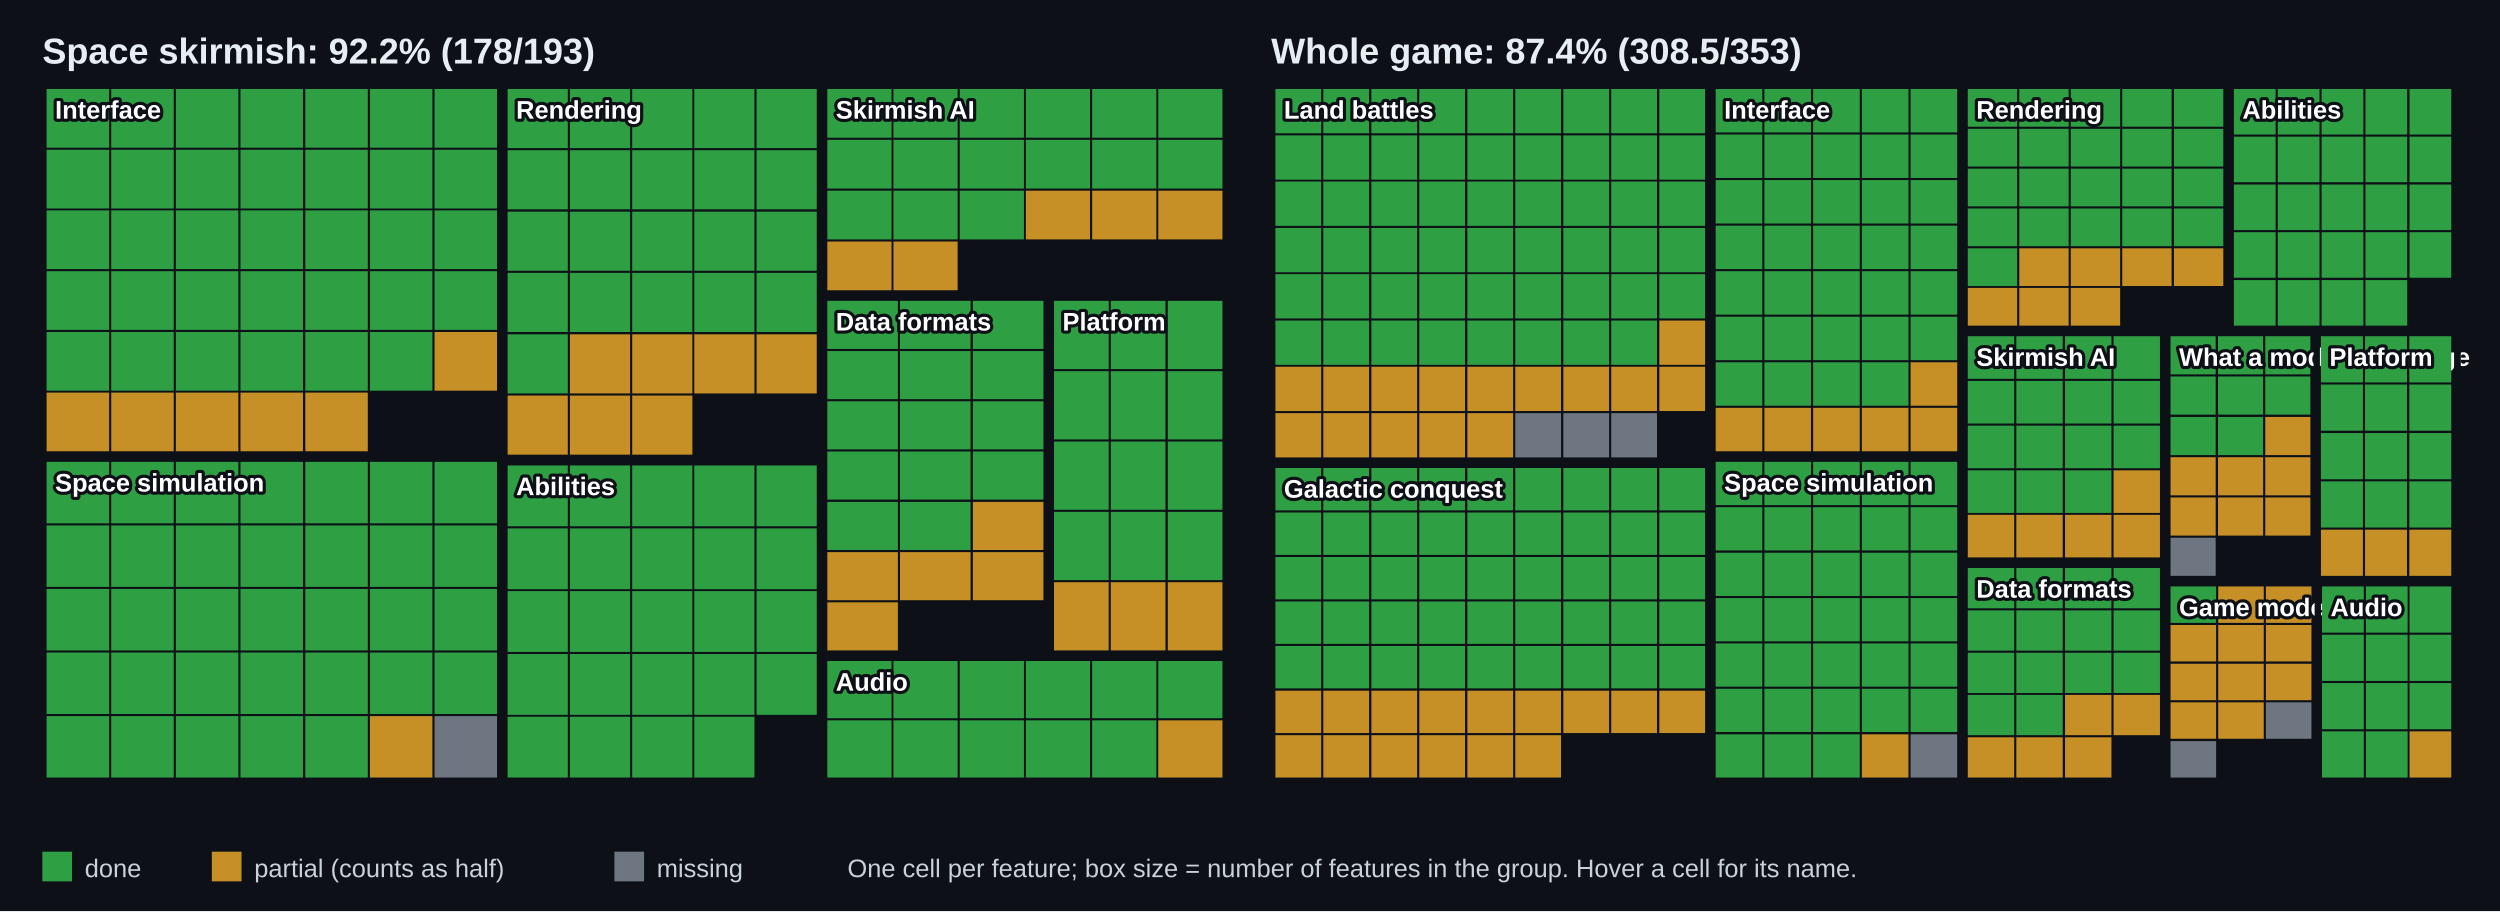
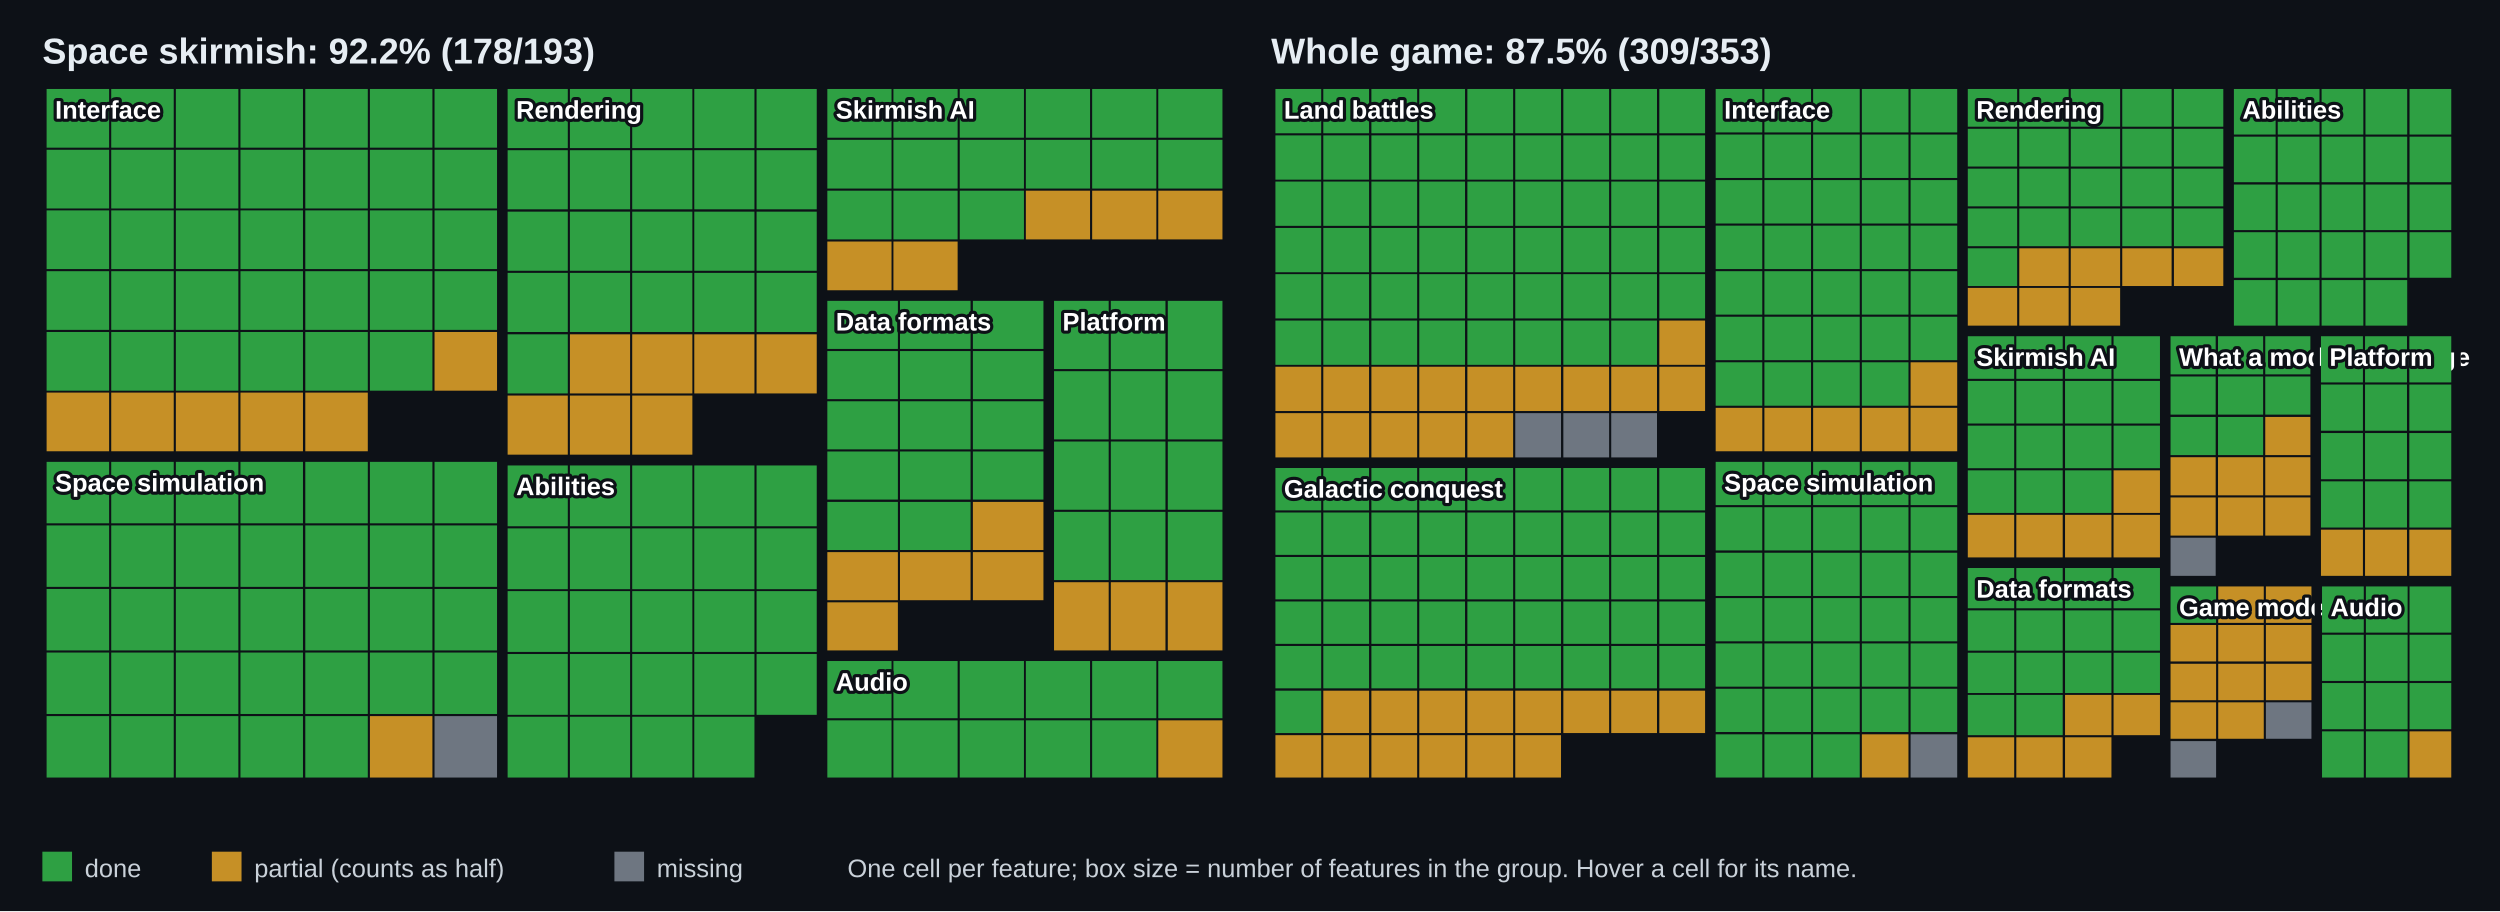
<svg xmlns="http://www.w3.org/2000/svg" viewBox="0 0 1180 430" width="1180" height="430" font-family="Segoe UI, Arial, sans-serif">
  <style>.title{font-size:17px;font-weight:700;fill:#e6edf3}.lab{font-size:12px;font-weight:700;fill:#fff}.lab.bg{stroke:#0d1117;stroke-width:3px;stroke-linejoin:round}.key{font-size:12px;fill:#c9d1d9}</style>
  <rect width="1180" height="430" fill="#0d1117" />
  <text x="20" y="30" class="title">Space skirmish: 92.2% (178/193)</text>
  <rect x="20" y="40" width="560" height="330" fill="#0d1117" />
  <rect x="22.0" y="42.0" width="29.5" height="27.7" fill="#2ea043" />
  <rect x="52.5" y="42.0" width="29.5" height="27.7" fill="#2ea043" />
  <rect x="83.0" y="42.0" width="29.5" height="27.7" fill="#2ea043" />
  <rect x="113.5" y="42.0" width="29.5" height="27.7" fill="#2ea043" />
  <rect x="144.1" y="42.0" width="29.5" height="27.7" fill="#2ea043" />
  <rect x="174.6" y="42.0" width="29.5" height="27.7" fill="#2ea043" />
  <rect x="205.1" y="42.0" width="29.5" height="27.7" fill="#2ea043" />
  <rect x="22.0" y="70.7" width="29.5" height="27.7" fill="#2ea043" />
  <rect x="52.5" y="70.7" width="29.5" height="27.7" fill="#2ea043" />
  <rect x="83.0" y="70.7" width="29.5" height="27.7" fill="#2ea043" />
  <rect x="113.5" y="70.7" width="29.5" height="27.7" fill="#2ea043" />
  <rect x="144.1" y="70.7" width="29.5" height="27.7" fill="#2ea043" />
  <rect x="174.6" y="70.7" width="29.5" height="27.7" fill="#2ea043" />
  <rect x="205.1" y="70.7" width="29.5" height="27.7" fill="#2ea043" />
  <rect x="22.0" y="99.3" width="29.5" height="27.7" fill="#2ea043" />
  <rect x="52.5" y="99.3" width="29.5" height="27.7" fill="#2ea043" />
  <rect x="83.0" y="99.3" width="29.5" height="27.7" fill="#2ea043" />
  <rect x="113.5" y="99.3" width="29.5" height="27.7" fill="#2ea043" />
  <rect x="144.1" y="99.3" width="29.5" height="27.7" fill="#2ea043" />
  <rect x="174.6" y="99.3" width="29.5" height="27.7" fill="#2ea043" />
  <rect x="205.1" y="99.3" width="29.5" height="27.7" fill="#2ea043" />
  <rect x="22.0" y="128.0" width="29.5" height="27.7" fill="#2ea043" />
  <rect x="52.5" y="128.0" width="29.5" height="27.7" fill="#2ea043" />
  <rect x="83.0" y="128.0" width="29.5" height="27.7" fill="#2ea043" />
  <rect x="113.5" y="128.0" width="29.5" height="27.7" fill="#2ea043" />
  <rect x="144.1" y="128.0" width="29.5" height="27.7" fill="#2ea043" />
  <rect x="174.6" y="128.0" width="29.5" height="27.7" fill="#2ea043" />
  <rect x="205.1" y="128.0" width="29.5" height="27.7" fill="#2ea043" />
  <rect x="22.0" y="156.7" width="29.5" height="27.7" fill="#2ea043" />
  <rect x="52.5" y="156.7" width="29.5" height="27.7" fill="#2ea043" />
  <rect x="83.0" y="156.7" width="29.5" height="27.7" fill="#2ea043" />
  <rect x="113.5" y="156.7" width="29.5" height="27.7" fill="#2ea043" />
  <rect x="144.1" y="156.7" width="29.5" height="27.7" fill="#2ea043" />
  <rect x="174.6" y="156.7" width="29.5" height="27.7" fill="#2ea043" />
  <rect x="205.1" y="156.7" width="29.5" height="27.7" fill="#c69026" />
  <rect x="22.0" y="185.3" width="29.5" height="27.7" fill="#c69026" />
  <rect x="52.5" y="185.3" width="29.5" height="27.7" fill="#c69026" />
  <rect x="83.0" y="185.3" width="29.5" height="27.7" fill="#c69026" />
  <rect x="113.5" y="185.3" width="29.5" height="27.7" fill="#c69026" />
  <rect x="144.1" y="185.3" width="29.5" height="27.7" fill="#c69026" />
  <rect x="20.0" y="40.0" width="217.6" height="176.0" fill="none" stroke="#0d1117" stroke-width="3" />
  <text x="26.0" y="56.0" class="lab bg">Interface</text>
  <text x="26.0" y="56.0" class="lab">Interface</text>
  <rect x="22.0" y="218.0" width="29.5" height="29.0" fill="#2ea043" />
  <rect x="52.5" y="218.0" width="29.5" height="29.0" fill="#2ea043" />
  <rect x="83.0" y="218.0" width="29.5" height="29.0" fill="#2ea043" />
  <rect x="113.5" y="218.0" width="29.5" height="29.0" fill="#2ea043" />
  <rect x="144.1" y="218.0" width="29.5" height="29.0" fill="#2ea043" />
  <rect x="174.6" y="218.0" width="29.5" height="29.0" fill="#2ea043" />
  <rect x="205.1" y="218.0" width="29.5" height="29.0" fill="#2ea043" />
  <rect x="22.0" y="248.0" width="29.5" height="29.0" fill="#2ea043" />
  <rect x="52.5" y="248.0" width="29.5" height="29.0" fill="#2ea043" />
  <rect x="83.0" y="248.0" width="29.5" height="29.0" fill="#2ea043" />
  <rect x="113.5" y="248.0" width="29.5" height="29.0" fill="#2ea043" />
  <rect x="144.1" y="248.0" width="29.5" height="29.0" fill="#2ea043" />
  <rect x="174.6" y="248.0" width="29.5" height="29.0" fill="#2ea043" />
  <rect x="205.1" y="248.0" width="29.5" height="29.0" fill="#2ea043" />
  <rect x="22.0" y="278.0" width="29.5" height="29.0" fill="#2ea043" />
  <rect x="52.5" y="278.0" width="29.5" height="29.0" fill="#2ea043" />
  <rect x="83.0" y="278.0" width="29.5" height="29.0" fill="#2ea043" />
  <rect x="113.5" y="278.0" width="29.5" height="29.0" fill="#2ea043" />
  <rect x="144.1" y="278.0" width="29.5" height="29.0" fill="#2ea043" />
  <rect x="174.6" y="278.0" width="29.5" height="29.0" fill="#2ea043" />
  <rect x="205.1" y="278.0" width="29.5" height="29.0" fill="#2ea043" />
  <rect x="22.0" y="308.0" width="29.5" height="29.0" fill="#2ea043" />
  <rect x="52.5" y="308.0" width="29.5" height="29.0" fill="#2ea043" />
  <rect x="83.0" y="308.0" width="29.5" height="29.0" fill="#2ea043" />
  <rect x="113.5" y="308.0" width="29.5" height="29.0" fill="#2ea043" />
  <rect x="144.1" y="308.0" width="29.5" height="29.0" fill="#2ea043" />
  <rect x="174.6" y="308.0" width="29.5" height="29.0" fill="#2ea043" />
  <rect x="205.1" y="308.0" width="29.5" height="29.0" fill="#2ea043" />
  <rect x="22.0" y="338.0" width="29.5" height="29.0" fill="#2ea043" />
  <rect x="52.5" y="338.0" width="29.5" height="29.0" fill="#2ea043" />
  <rect x="83.0" y="338.0" width="29.5" height="29.0" fill="#2ea043" />
  <rect x="113.5" y="338.0" width="29.5" height="29.0" fill="#2ea043" />
  <rect x="144.1" y="338.0" width="29.5" height="29.0" fill="#2ea043" />
  <rect x="174.6" y="338.0" width="29.5" height="29.0" fill="#c69026" />
  <rect x="205.1" y="338.0" width="29.5" height="29.0" fill="#6e7681" />
  <rect x="20.0" y="216.0" width="217.6" height="154.0" fill="none" stroke="#0d1117" stroke-width="3" />
  <text x="26.0" y="232.0" class="lab bg">Space simulation</text>
  <text x="26.0" y="232.0" class="lab">Space simulation</text>
  <rect x="239.6" y="42.0" width="28.4" height="27.9" fill="#2ea043" />
  <rect x="269.0" y="42.0" width="28.4" height="27.9" fill="#2ea043" />
  <rect x="298.4" y="42.0" width="28.4" height="27.9" fill="#2ea043" />
  <rect x="327.7" y="42.0" width="28.4" height="27.9" fill="#2ea043" />
  <rect x="357.1" y="42.0" width="28.4" height="27.9" fill="#2ea043" />
  <rect x="239.6" y="70.9" width="28.4" height="27.9" fill="#2ea043" />
  <rect x="269.0" y="70.9" width="28.4" height="27.9" fill="#2ea043" />
  <rect x="298.4" y="70.9" width="28.4" height="27.9" fill="#2ea043" />
  <rect x="327.7" y="70.9" width="28.4" height="27.9" fill="#2ea043" />
  <rect x="357.1" y="70.9" width="28.4" height="27.9" fill="#2ea043" />
  <rect x="239.6" y="99.9" width="28.4" height="27.9" fill="#2ea043" />
  <rect x="269.0" y="99.9" width="28.4" height="27.9" fill="#2ea043" />
  <rect x="298.4" y="99.9" width="28.4" height="27.9" fill="#2ea043" />
  <rect x="327.7" y="99.9" width="28.4" height="27.9" fill="#2ea043" />
  <rect x="357.1" y="99.9" width="28.4" height="27.9" fill="#2ea043" />
  <rect x="239.6" y="128.8" width="28.4" height="27.9" fill="#2ea043" />
  <rect x="269.0" y="128.8" width="28.4" height="27.9" fill="#2ea043" />
  <rect x="298.4" y="128.8" width="28.4" height="27.9" fill="#2ea043" />
  <rect x="327.7" y="128.8" width="28.4" height="27.9" fill="#2ea043" />
  <rect x="357.1" y="128.8" width="28.4" height="27.9" fill="#2ea043" />
  <rect x="239.6" y="157.8" width="28.4" height="27.9" fill="#2ea043" />
  <rect x="269.0" y="157.8" width="28.4" height="27.9" fill="#c69026" />
  <rect x="298.4" y="157.8" width="28.4" height="27.9" fill="#c69026" />
  <rect x="327.7" y="157.8" width="28.4" height="27.9" fill="#c69026" />
  <rect x="357.1" y="157.8" width="28.4" height="27.9" fill="#c69026" />
  <rect x="239.6" y="186.7" width="28.4" height="27.9" fill="#c69026" />
  <rect x="269.0" y="186.7" width="28.4" height="27.9" fill="#c69026" />
  <rect x="298.4" y="186.7" width="28.4" height="27.9" fill="#c69026" />
  <rect x="237.6" y="40.0" width="150.9" height="177.7" fill="none" stroke="#0d1117" stroke-width="3" />
  <text x="243.6" y="56.0" class="lab bg">Rendering</text>
  <text x="243.6" y="56.0" class="lab">Rendering</text>
  <rect x="239.6" y="219.7" width="28.4" height="28.7" fill="#2ea043" />
  <rect x="269.0" y="219.7" width="28.4" height="28.7" fill="#2ea043" />
  <rect x="298.4" y="219.7" width="28.4" height="28.7" fill="#2ea043" />
  <rect x="327.7" y="219.7" width="28.4" height="28.7" fill="#2ea043" />
  <rect x="357.1" y="219.7" width="28.4" height="28.7" fill="#2ea043" />
  <rect x="239.6" y="249.4" width="28.4" height="28.7" fill="#2ea043" />
  <rect x="269.0" y="249.4" width="28.4" height="28.7" fill="#2ea043" />
  <rect x="298.4" y="249.4" width="28.4" height="28.7" fill="#2ea043" />
  <rect x="327.7" y="249.4" width="28.4" height="28.7" fill="#2ea043" />
  <rect x="357.1" y="249.4" width="28.4" height="28.7" fill="#2ea043" />
  <rect x="239.6" y="279.0" width="28.4" height="28.7" fill="#2ea043" />
  <rect x="269.0" y="279.0" width="28.4" height="28.7" fill="#2ea043" />
  <rect x="298.4" y="279.0" width="28.4" height="28.7" fill="#2ea043" />
  <rect x="327.7" y="279.0" width="28.4" height="28.7" fill="#2ea043" />
  <rect x="357.1" y="279.0" width="28.4" height="28.7" fill="#2ea043" />
  <rect x="239.6" y="308.7" width="28.4" height="28.7" fill="#2ea043" />
  <rect x="269.0" y="308.7" width="28.4" height="28.7" fill="#2ea043" />
  <rect x="298.4" y="308.7" width="28.4" height="28.7" fill="#2ea043" />
  <rect x="327.7" y="308.7" width="28.4" height="28.7" fill="#2ea043" />
  <rect x="357.1" y="308.7" width="28.4" height="28.7" fill="#2ea043" />
  <rect x="239.6" y="338.3" width="28.4" height="28.7" fill="#2ea043" />
  <rect x="269.0" y="338.3" width="28.4" height="28.7" fill="#2ea043" />
  <rect x="298.4" y="338.3" width="28.4" height="28.7" fill="#2ea043" />
  <rect x="327.7" y="338.3" width="28.4" height="28.7" fill="#2ea043" />
  <rect x="237.6" y="217.7" width="150.9" height="152.3" fill="none" stroke="#0d1117" stroke-width="3" />
  <text x="243.6" y="233.7" class="lab bg">Abilities</text>
  <text x="243.6" y="233.7" class="lab">Abilities</text>
  <rect x="390.5" y="42.0" width="30.3" height="23.0" fill="#2ea043" />
  <rect x="421.7" y="42.0" width="30.3" height="23.0" fill="#2ea043" />
  <rect x="453.0" y="42.0" width="30.3" height="23.0" fill="#2ea043" />
  <rect x="484.2" y="42.0" width="30.3" height="23.0" fill="#2ea043" />
  <rect x="515.5" y="42.0" width="30.3" height="23.0" fill="#2ea043" />
  <rect x="546.7" y="42.0" width="30.3" height="23.0" fill="#2ea043" />
  <rect x="390.5" y="66.0" width="30.3" height="23.0" fill="#2ea043" />
  <rect x="421.7" y="66.0" width="30.3" height="23.0" fill="#2ea043" />
  <rect x="453.0" y="66.0" width="30.3" height="23.0" fill="#2ea043" />
  <rect x="484.2" y="66.0" width="30.3" height="23.0" fill="#2ea043" />
  <rect x="515.5" y="66.0" width="30.3" height="23.0" fill="#2ea043" />
  <rect x="546.7" y="66.0" width="30.3" height="23.0" fill="#2ea043" />
  <rect x="390.5" y="90.0" width="30.3" height="23.0" fill="#2ea043" />
  <rect x="421.7" y="90.0" width="30.3" height="23.0" fill="#2ea043" />
  <rect x="453.0" y="90.0" width="30.3" height="23.0" fill="#2ea043" />
  <rect x="484.2" y="90.0" width="30.3" height="23.0" fill="#c69026" />
  <rect x="515.5" y="90.0" width="30.3" height="23.0" fill="#c69026" />
  <rect x="546.7" y="90.0" width="30.3" height="23.0" fill="#c69026" />
  <rect x="390.5" y="114.0" width="30.3" height="23.0" fill="#c69026" />
  <rect x="421.7" y="114.0" width="30.3" height="23.0" fill="#c69026" />
  <rect x="388.5" y="40.0" width="191.5" height="100.0" fill="none" stroke="#0d1117" stroke-width="3" />
  <text x="394.5" y="56.0" class="lab bg">Skirmish AI</text>
  <text x="394.5" y="56.0" class="lab">Skirmish AI</text>
  <rect x="390.5" y="142.0" width="33.3" height="22.7" fill="#2ea043" />
  <rect x="424.8" y="142.0" width="33.3" height="22.7" fill="#2ea043" />
  <rect x="459.2" y="142.0" width="33.3" height="22.7" fill="#2ea043" />
  <rect x="390.5" y="165.7" width="33.3" height="22.7" fill="#2ea043" />
  <rect x="424.8" y="165.7" width="33.3" height="22.7" fill="#2ea043" />
  <rect x="459.2" y="165.7" width="33.3" height="22.7" fill="#2ea043" />
  <rect x="390.5" y="189.4" width="33.3" height="22.7" fill="#2ea043" />
  <rect x="424.8" y="189.4" width="33.3" height="22.7" fill="#2ea043" />
  <rect x="459.2" y="189.4" width="33.3" height="22.7" fill="#2ea043" />
  <rect x="390.5" y="213.1" width="33.3" height="22.7" fill="#2ea043" />
  <rect x="424.8" y="213.1" width="33.3" height="22.7" fill="#2ea043" />
  <rect x="459.2" y="213.1" width="33.3" height="22.7" fill="#2ea043" />
  <rect x="390.5" y="236.9" width="33.3" height="22.7" fill="#2ea043" />
  <rect x="424.8" y="236.9" width="33.3" height="22.7" fill="#2ea043" />
  <rect x="459.2" y="236.9" width="33.3" height="22.7" fill="#c69026" />
  <rect x="390.5" y="260.6" width="33.3" height="22.7" fill="#c69026" />
  <rect x="424.8" y="260.6" width="33.3" height="22.7" fill="#c69026" />
  <rect x="459.2" y="260.6" width="33.3" height="22.7" fill="#c69026" />
  <rect x="390.5" y="284.3" width="33.3" height="22.7" fill="#c69026" />
  <rect x="388.5" y="140.0" width="107.0" height="170.0" fill="none" stroke="#0d1117" stroke-width="3" />
  <text x="394.5" y="156.0" class="lab bg">Data formats</text>
  <text x="394.5" y="156.0" class="lab">Data formats</text>
  <rect x="497.5" y="142.0" width="25.8" height="32.2" fill="#2ea043" />
  <rect x="524.3" y="142.0" width="25.8" height="32.2" fill="#2ea043" />
  <rect x="551.2" y="142.0" width="25.8" height="32.2" fill="#2ea043" />
  <rect x="497.5" y="175.2" width="25.8" height="32.2" fill="#2ea043" />
  <rect x="524.3" y="175.2" width="25.8" height="32.2" fill="#2ea043" />
  <rect x="551.2" y="175.2" width="25.8" height="32.2" fill="#2ea043" />
  <rect x="497.5" y="208.4" width="25.8" height="32.2" fill="#2ea043" />
  <rect x="524.3" y="208.4" width="25.8" height="32.2" fill="#2ea043" />
  <rect x="551.2" y="208.4" width="25.8" height="32.2" fill="#2ea043" />
  <rect x="497.5" y="241.6" width="25.8" height="32.2" fill="#2ea043" />
  <rect x="524.3" y="241.6" width="25.8" height="32.2" fill="#2ea043" />
  <rect x="551.2" y="241.6" width="25.8" height="32.2" fill="#2ea043" />
  <rect x="497.5" y="274.8" width="25.8" height="32.2" fill="#c69026" />
  <rect x="524.3" y="274.8" width="25.8" height="32.2" fill="#c69026" />
  <rect x="551.2" y="274.8" width="25.8" height="32.2" fill="#c69026" />
  <rect x="495.5" y="140.0" width="84.5" height="170.0" fill="none" stroke="#0d1117" stroke-width="3" />
  <text x="501.5" y="156.0" class="lab bg">Platform</text>
  <text x="501.5" y="156.0" class="lab">Platform</text>
  <rect x="390.5" y="312.0" width="30.3" height="27.0" fill="#2ea043" />
  <rect x="421.7" y="312.0" width="30.3" height="27.0" fill="#2ea043" />
  <rect x="453.0" y="312.0" width="30.3" height="27.0" fill="#2ea043" />
  <rect x="484.2" y="312.0" width="30.3" height="27.0" fill="#2ea043" />
  <rect x="515.5" y="312.0" width="30.3" height="27.0" fill="#2ea043" />
  <rect x="546.7" y="312.0" width="30.3" height="27.0" fill="#2ea043" />
  <rect x="390.5" y="340.0" width="30.3" height="27.0" fill="#2ea043" />
  <rect x="421.7" y="340.0" width="30.3" height="27.0" fill="#2ea043" />
  <rect x="453.0" y="340.0" width="30.3" height="27.0" fill="#2ea043" />
  <rect x="484.2" y="340.0" width="30.3" height="27.0" fill="#2ea043" />
  <rect x="515.5" y="340.0" width="30.3" height="27.0" fill="#2ea043" />
  <rect x="546.7" y="340.0" width="30.3" height="27.0" fill="#c69026" />
  <rect x="388.5" y="310.0" width="191.5" height="60.0" fill="none" stroke="#0d1117" stroke-width="3" />
  <text x="394.5" y="326.0" class="lab bg">Audio</text>
  <text x="394.5" y="326.0" class="lab">Audio</text>
-   <text x="600" y="30" class="title">Whole game: 87.4% (308.5/353)</text>
+   <text x="600" y="30" class="title">Whole game: 87.5% (309/353)</text>
  <rect x="600" y="40" width="560" height="330" fill="#0d1117" />
  <rect x="602.0" y="42.0" width="21.6" height="20.9" fill="#2ea043" />
  <rect x="624.6" y="42.0" width="21.6" height="20.9" fill="#2ea043" />
  <rect x="647.3" y="42.0" width="21.6" height="20.9" fill="#2ea043" />
  <rect x="669.9" y="42.0" width="21.6" height="20.9" fill="#2ea043" />
  <rect x="692.6" y="42.0" width="21.6" height="20.9" fill="#2ea043" />
  <rect x="715.2" y="42.0" width="21.6" height="20.9" fill="#2ea043" />
  <rect x="737.9" y="42.0" width="21.6" height="20.9" fill="#2ea043" />
  <rect x="760.5" y="42.0" width="21.6" height="20.9" fill="#2ea043" />
  <rect x="783.2" y="42.0" width="21.6" height="20.9" fill="#2ea043" />
  <rect x="602.0" y="63.9" width="21.6" height="20.9" fill="#2ea043" />
  <rect x="624.6" y="63.9" width="21.6" height="20.9" fill="#2ea043" />
  <rect x="647.3" y="63.9" width="21.6" height="20.9" fill="#2ea043" />
  <rect x="669.9" y="63.9" width="21.6" height="20.9" fill="#2ea043" />
  <rect x="692.6" y="63.9" width="21.6" height="20.9" fill="#2ea043" />
  <rect x="715.2" y="63.9" width="21.6" height="20.9" fill="#2ea043" />
  <rect x="737.9" y="63.9" width="21.6" height="20.9" fill="#2ea043" />
  <rect x="760.5" y="63.9" width="21.6" height="20.9" fill="#2ea043" />
  <rect x="783.2" y="63.9" width="21.6" height="20.9" fill="#2ea043" />
  <rect x="602.0" y="85.7" width="21.6" height="20.9" fill="#2ea043" />
  <rect x="624.6" y="85.7" width="21.6" height="20.9" fill="#2ea043" />
  <rect x="647.3" y="85.7" width="21.6" height="20.9" fill="#2ea043" />
  <rect x="669.9" y="85.7" width="21.6" height="20.9" fill="#2ea043" />
  <rect x="692.6" y="85.7" width="21.6" height="20.9" fill="#2ea043" />
  <rect x="715.2" y="85.7" width="21.6" height="20.9" fill="#2ea043" />
  <rect x="737.9" y="85.7" width="21.6" height="20.9" fill="#2ea043" />
  <rect x="760.5" y="85.7" width="21.6" height="20.9" fill="#2ea043" />
  <rect x="783.2" y="85.7" width="21.6" height="20.9" fill="#2ea043" />
  <rect x="602.0" y="107.6" width="21.6" height="20.9" fill="#2ea043" />
  <rect x="624.6" y="107.6" width="21.6" height="20.9" fill="#2ea043" />
  <rect x="647.3" y="107.6" width="21.6" height="20.9" fill="#2ea043" />
  <rect x="669.9" y="107.6" width="21.6" height="20.9" fill="#2ea043" />
  <rect x="692.6" y="107.6" width="21.6" height="20.9" fill="#2ea043" />
  <rect x="715.2" y="107.6" width="21.6" height="20.9" fill="#2ea043" />
  <rect x="737.9" y="107.6" width="21.6" height="20.9" fill="#2ea043" />
  <rect x="760.5" y="107.6" width="21.6" height="20.9" fill="#2ea043" />
  <rect x="783.2" y="107.6" width="21.6" height="20.9" fill="#2ea043" />
  <rect x="602.0" y="129.4" width="21.6" height="20.9" fill="#2ea043" />
  <rect x="624.6" y="129.4" width="21.6" height="20.9" fill="#2ea043" />
  <rect x="647.3" y="129.4" width="21.6" height="20.9" fill="#2ea043" />
  <rect x="669.9" y="129.4" width="21.6" height="20.9" fill="#2ea043" />
  <rect x="692.6" y="129.4" width="21.6" height="20.9" fill="#2ea043" />
  <rect x="715.2" y="129.4" width="21.6" height="20.9" fill="#2ea043" />
  <rect x="737.9" y="129.4" width="21.6" height="20.9" fill="#2ea043" />
  <rect x="760.5" y="129.4" width="21.6" height="20.9" fill="#2ea043" />
  <rect x="783.2" y="129.4" width="21.6" height="20.9" fill="#2ea043" />
  <rect x="602.0" y="151.3" width="21.6" height="20.9" fill="#2ea043" />
  <rect x="624.6" y="151.3" width="21.6" height="20.9" fill="#2ea043" />
  <rect x="647.3" y="151.3" width="21.6" height="20.9" fill="#2ea043" />
  <rect x="669.9" y="151.3" width="21.6" height="20.9" fill="#2ea043" />
  <rect x="692.6" y="151.3" width="21.6" height="20.9" fill="#2ea043" />
  <rect x="715.2" y="151.3" width="21.6" height="20.9" fill="#2ea043" />
  <rect x="737.9" y="151.3" width="21.6" height="20.9" fill="#2ea043" />
  <rect x="760.5" y="151.3" width="21.6" height="20.9" fill="#2ea043" />
  <rect x="783.2" y="151.3" width="21.6" height="20.9" fill="#c69026" />
  <rect x="602.0" y="173.1" width="21.6" height="20.9" fill="#c69026" />
  <rect x="624.6" y="173.1" width="21.6" height="20.9" fill="#c69026" />
  <rect x="647.3" y="173.1" width="21.6" height="20.9" fill="#c69026" />
  <rect x="669.9" y="173.1" width="21.6" height="20.9" fill="#c69026" />
  <rect x="692.6" y="173.1" width="21.6" height="20.9" fill="#c69026" />
  <rect x="715.2" y="173.1" width="21.6" height="20.9" fill="#c69026" />
  <rect x="737.9" y="173.1" width="21.6" height="20.9" fill="#c69026" />
  <rect x="760.5" y="173.1" width="21.6" height="20.9" fill="#c69026" />
  <rect x="783.2" y="173.1" width="21.6" height="20.9" fill="#c69026" />
  <rect x="602.0" y="195.0" width="21.6" height="20.9" fill="#c69026" />
  <rect x="624.6" y="195.0" width="21.6" height="20.9" fill="#c69026" />
  <rect x="647.3" y="195.0" width="21.6" height="20.9" fill="#c69026" />
  <rect x="669.9" y="195.0" width="21.6" height="20.9" fill="#c69026" />
  <rect x="692.6" y="195.0" width="21.6" height="20.9" fill="#c69026" />
  <rect x="715.2" y="195.0" width="21.6" height="20.9" fill="#6e7681" />
  <rect x="737.9" y="195.0" width="21.6" height="20.9" fill="#6e7681" />
  <rect x="760.5" y="195.0" width="21.6" height="20.9" fill="#6e7681" />
  <rect x="600.0" y="40.0" width="207.8" height="178.9" fill="none" stroke="#0d1117" stroke-width="3" />
  <text x="606.0" y="56.0" class="lab bg">Land battles</text>
  <text x="606.0" y="56.0" class="lab">Land battles</text>
  <rect x="602.0" y="220.9" width="21.6" height="20.0" fill="#2ea043" />
  <rect x="624.6" y="220.9" width="21.6" height="20.0" fill="#2ea043" />
  <rect x="647.3" y="220.9" width="21.6" height="20.0" fill="#2ea043" />
  <rect x="669.9" y="220.9" width="21.6" height="20.0" fill="#2ea043" />
  <rect x="692.6" y="220.9" width="21.6" height="20.0" fill="#2ea043" />
  <rect x="715.2" y="220.9" width="21.6" height="20.0" fill="#2ea043" />
  <rect x="737.9" y="220.9" width="21.6" height="20.0" fill="#2ea043" />
  <rect x="760.5" y="220.9" width="21.6" height="20.0" fill="#2ea043" />
  <rect x="783.2" y="220.9" width="21.6" height="20.0" fill="#2ea043" />
  <rect x="602.0" y="241.9" width="21.6" height="20.0" fill="#2ea043" />
  <rect x="624.6" y="241.9" width="21.6" height="20.0" fill="#2ea043" />
  <rect x="647.3" y="241.9" width="21.6" height="20.0" fill="#2ea043" />
  <rect x="669.9" y="241.9" width="21.6" height="20.0" fill="#2ea043" />
  <rect x="692.6" y="241.9" width="21.6" height="20.0" fill="#2ea043" />
  <rect x="715.2" y="241.9" width="21.6" height="20.0" fill="#2ea043" />
  <rect x="737.9" y="241.9" width="21.6" height="20.0" fill="#2ea043" />
  <rect x="760.5" y="241.9" width="21.6" height="20.0" fill="#2ea043" />
  <rect x="783.2" y="241.9" width="21.6" height="20.0" fill="#2ea043" />
  <rect x="602.0" y="262.9" width="21.6" height="20.0" fill="#2ea043" />
  <rect x="624.6" y="262.9" width="21.6" height="20.0" fill="#2ea043" />
  <rect x="647.3" y="262.9" width="21.6" height="20.0" fill="#2ea043" />
  <rect x="669.9" y="262.9" width="21.6" height="20.0" fill="#2ea043" />
  <rect x="692.6" y="262.9" width="21.6" height="20.0" fill="#2ea043" />
  <rect x="715.2" y="262.9" width="21.6" height="20.0" fill="#2ea043" />
  <rect x="737.9" y="262.9" width="21.6" height="20.0" fill="#2ea043" />
  <rect x="760.5" y="262.9" width="21.6" height="20.0" fill="#2ea043" />
  <rect x="783.2" y="262.9" width="21.6" height="20.0" fill="#2ea043" />
  <rect x="602.0" y="283.9" width="21.6" height="20.0" fill="#2ea043" />
  <rect x="624.6" y="283.9" width="21.6" height="20.0" fill="#2ea043" />
  <rect x="647.3" y="283.9" width="21.6" height="20.0" fill="#2ea043" />
  <rect x="669.9" y="283.9" width="21.6" height="20.0" fill="#2ea043" />
  <rect x="692.6" y="283.9" width="21.6" height="20.0" fill="#2ea043" />
  <rect x="715.2" y="283.9" width="21.6" height="20.0" fill="#2ea043" />
  <rect x="737.9" y="283.9" width="21.6" height="20.0" fill="#2ea043" />
  <rect x="760.5" y="283.9" width="21.6" height="20.0" fill="#2ea043" />
  <rect x="783.2" y="283.9" width="21.6" height="20.0" fill="#2ea043" />
  <rect x="602.0" y="304.9" width="21.6" height="20.0" fill="#2ea043" />
  <rect x="624.6" y="304.9" width="21.6" height="20.0" fill="#2ea043" />
  <rect x="647.3" y="304.9" width="21.6" height="20.0" fill="#2ea043" />
  <rect x="669.9" y="304.9" width="21.6" height="20.0" fill="#2ea043" />
  <rect x="692.6" y="304.9" width="21.6" height="20.0" fill="#2ea043" />
  <rect x="715.2" y="304.9" width="21.6" height="20.0" fill="#2ea043" />
  <rect x="737.9" y="304.9" width="21.6" height="20.0" fill="#2ea043" />
  <rect x="760.5" y="304.9" width="21.6" height="20.0" fill="#2ea043" />
  <rect x="783.2" y="304.9" width="21.6" height="20.0" fill="#2ea043" />
-   <rect x="602.0" y="326.0" width="21.6" height="20.0" fill="#c69026" />
+   <rect x="602.0" y="326.0" width="21.6" height="20.0" fill="#2ea043" />
  <rect x="624.6" y="326.0" width="21.6" height="20.0" fill="#c69026" />
  <rect x="647.3" y="326.0" width="21.6" height="20.0" fill="#c69026" />
  <rect x="669.9" y="326.0" width="21.6" height="20.0" fill="#c69026" />
  <rect x="692.6" y="326.0" width="21.6" height="20.0" fill="#c69026" />
  <rect x="715.2" y="326.0" width="21.6" height="20.0" fill="#c69026" />
  <rect x="737.9" y="326.0" width="21.6" height="20.0" fill="#c69026" />
  <rect x="760.5" y="326.0" width="21.6" height="20.0" fill="#c69026" />
  <rect x="783.2" y="326.0" width="21.6" height="20.0" fill="#c69026" />
  <rect x="602.0" y="347.0" width="21.6" height="20.0" fill="#c69026" />
  <rect x="624.6" y="347.0" width="21.6" height="20.0" fill="#c69026" />
  <rect x="647.3" y="347.0" width="21.6" height="20.0" fill="#c69026" />
  <rect x="669.9" y="347.0" width="21.6" height="20.0" fill="#c69026" />
  <rect x="692.6" y="347.0" width="21.6" height="20.0" fill="#c69026" />
  <rect x="715.2" y="347.0" width="21.6" height="20.0" fill="#c69026" />
  <rect x="600.0" y="218.9" width="207.8" height="151.1" fill="none" stroke="#0d1117" stroke-width="3" />
  <text x="606.0" y="234.9" class="lab bg">Galactic conquest</text>
  <text x="606.0" y="234.9" class="lab">Galactic conquest</text>
  <rect x="809.8" y="42.0" width="22.0" height="20.5" fill="#2ea043" />
  <rect x="832.8" y="42.0" width="22.0" height="20.5" fill="#2ea043" />
  <rect x="855.8" y="42.0" width="22.0" height="20.5" fill="#2ea043" />
  <rect x="878.8" y="42.0" width="22.0" height="20.5" fill="#2ea043" />
  <rect x="901.8" y="42.0" width="22.0" height="20.5" fill="#2ea043" />
  <rect x="809.8" y="63.5" width="22.0" height="20.5" fill="#2ea043" />
  <rect x="832.8" y="63.5" width="22.0" height="20.5" fill="#2ea043" />
  <rect x="855.8" y="63.5" width="22.0" height="20.5" fill="#2ea043" />
  <rect x="878.8" y="63.5" width="22.0" height="20.5" fill="#2ea043" />
  <rect x="901.8" y="63.5" width="22.0" height="20.5" fill="#2ea043" />
  <rect x="809.8" y="85.0" width="22.0" height="20.5" fill="#2ea043" />
  <rect x="832.8" y="85.0" width="22.0" height="20.5" fill="#2ea043" />
  <rect x="855.8" y="85.0" width="22.0" height="20.5" fill="#2ea043" />
  <rect x="878.8" y="85.0" width="22.0" height="20.5" fill="#2ea043" />
  <rect x="901.8" y="85.0" width="22.0" height="20.5" fill="#2ea043" />
  <rect x="809.8" y="106.5" width="22.0" height="20.5" fill="#2ea043" />
  <rect x="832.8" y="106.5" width="22.0" height="20.5" fill="#2ea043" />
  <rect x="855.8" y="106.5" width="22.0" height="20.5" fill="#2ea043" />
  <rect x="878.8" y="106.5" width="22.0" height="20.5" fill="#2ea043" />
  <rect x="901.8" y="106.5" width="22.0" height="20.5" fill="#2ea043" />
  <rect x="809.8" y="128.0" width="22.0" height="20.5" fill="#2ea043" />
  <rect x="832.8" y="128.0" width="22.0" height="20.5" fill="#2ea043" />
  <rect x="855.8" y="128.0" width="22.0" height="20.5" fill="#2ea043" />
  <rect x="878.8" y="128.0" width="22.0" height="20.5" fill="#2ea043" />
  <rect x="901.8" y="128.0" width="22.0" height="20.5" fill="#2ea043" />
  <rect x="809.8" y="149.5" width="22.0" height="20.5" fill="#2ea043" />
  <rect x="832.8" y="149.5" width="22.0" height="20.5" fill="#2ea043" />
  <rect x="855.8" y="149.5" width="22.0" height="20.5" fill="#2ea043" />
  <rect x="878.8" y="149.5" width="22.0" height="20.5" fill="#2ea043" />
  <rect x="901.8" y="149.5" width="22.0" height="20.5" fill="#2ea043" />
  <rect x="809.8" y="171.0" width="22.0" height="20.5" fill="#2ea043" />
  <rect x="832.8" y="171.0" width="22.0" height="20.5" fill="#2ea043" />
  <rect x="855.8" y="171.0" width="22.0" height="20.5" fill="#2ea043" />
  <rect x="878.8" y="171.0" width="22.0" height="20.5" fill="#2ea043" />
  <rect x="901.8" y="171.0" width="22.0" height="20.5" fill="#c69026" />
  <rect x="809.8" y="192.5" width="22.0" height="20.5" fill="#c69026" />
  <rect x="832.8" y="192.5" width="22.0" height="20.5" fill="#c69026" />
  <rect x="855.8" y="192.5" width="22.0" height="20.5" fill="#c69026" />
  <rect x="878.8" y="192.5" width="22.0" height="20.5" fill="#c69026" />
  <rect x="901.8" y="192.5" width="22.0" height="20.5" fill="#c69026" />
  <rect x="807.8" y="40.0" width="119.0" height="176.0" fill="none" stroke="#0d1117" stroke-width="3" />
  <text x="813.8" y="56.0" class="lab bg">Interface</text>
  <text x="813.8" y="56.0" class="lab">Interface</text>
  <rect x="809.8" y="218.0" width="22.0" height="20.4" fill="#2ea043" />
  <rect x="832.8" y="218.0" width="22.0" height="20.4" fill="#2ea043" />
  <rect x="855.8" y="218.0" width="22.0" height="20.4" fill="#2ea043" />
  <rect x="878.8" y="218.0" width="22.0" height="20.4" fill="#2ea043" />
  <rect x="901.8" y="218.0" width="22.0" height="20.4" fill="#2ea043" />
  <rect x="809.8" y="239.4" width="22.0" height="20.4" fill="#2ea043" />
  <rect x="832.8" y="239.4" width="22.0" height="20.4" fill="#2ea043" />
  <rect x="855.8" y="239.4" width="22.0" height="20.4" fill="#2ea043" />
  <rect x="878.8" y="239.4" width="22.0" height="20.4" fill="#2ea043" />
  <rect x="901.8" y="239.4" width="22.0" height="20.4" fill="#2ea043" />
  <rect x="809.8" y="260.9" width="22.0" height="20.4" fill="#2ea043" />
  <rect x="832.8" y="260.9" width="22.0" height="20.4" fill="#2ea043" />
  <rect x="855.8" y="260.9" width="22.0" height="20.4" fill="#2ea043" />
  <rect x="878.8" y="260.9" width="22.0" height="20.4" fill="#2ea043" />
  <rect x="901.8" y="260.9" width="22.0" height="20.4" fill="#2ea043" />
  <rect x="809.8" y="282.3" width="22.0" height="20.4" fill="#2ea043" />
  <rect x="832.8" y="282.3" width="22.0" height="20.4" fill="#2ea043" />
  <rect x="855.8" y="282.3" width="22.0" height="20.4" fill="#2ea043" />
  <rect x="878.8" y="282.3" width="22.0" height="20.4" fill="#2ea043" />
  <rect x="901.8" y="282.3" width="22.0" height="20.4" fill="#2ea043" />
  <rect x="809.8" y="303.7" width="22.0" height="20.4" fill="#2ea043" />
  <rect x="832.8" y="303.7" width="22.0" height="20.4" fill="#2ea043" />
  <rect x="855.8" y="303.7" width="22.0" height="20.4" fill="#2ea043" />
  <rect x="878.8" y="303.7" width="22.0" height="20.4" fill="#2ea043" />
  <rect x="901.8" y="303.7" width="22.0" height="20.4" fill="#2ea043" />
  <rect x="809.8" y="325.1" width="22.0" height="20.4" fill="#2ea043" />
  <rect x="832.8" y="325.1" width="22.0" height="20.4" fill="#2ea043" />
  <rect x="855.8" y="325.1" width="22.0" height="20.4" fill="#2ea043" />
  <rect x="878.8" y="325.1" width="22.0" height="20.4" fill="#2ea043" />
  <rect x="901.8" y="325.1" width="22.0" height="20.4" fill="#2ea043" />
  <rect x="809.8" y="346.6" width="22.0" height="20.4" fill="#2ea043" />
  <rect x="832.8" y="346.6" width="22.0" height="20.4" fill="#2ea043" />
  <rect x="855.8" y="346.6" width="22.0" height="20.4" fill="#2ea043" />
  <rect x="878.8" y="346.6" width="22.0" height="20.4" fill="#c69026" />
  <rect x="901.8" y="346.6" width="22.0" height="20.4" fill="#6e7681" />
  <rect x="807.8" y="216.0" width="119.0" height="154.0" fill="none" stroke="#0d1117" stroke-width="3" />
  <text x="813.8" y="232.0" class="lab bg">Space simulation</text>
  <text x="813.8" y="232.0" class="lab">Space simulation</text>
  <rect x="928.8" y="42.0" width="23.3" height="17.8" fill="#2ea043" />
  <rect x="953.1" y="42.0" width="23.3" height="17.8" fill="#2ea043" />
  <rect x="977.4" y="42.0" width="23.3" height="17.8" fill="#2ea043" />
  <rect x="1001.7" y="42.0" width="23.3" height="17.8" fill="#2ea043" />
  <rect x="1026.1" y="42.0" width="23.3" height="17.8" fill="#2ea043" />
  <rect x="928.8" y="60.8" width="23.3" height="17.8" fill="#2ea043" />
  <rect x="953.1" y="60.8" width="23.3" height="17.8" fill="#2ea043" />
  <rect x="977.4" y="60.8" width="23.3" height="17.8" fill="#2ea043" />
  <rect x="1001.7" y="60.8" width="23.3" height="17.8" fill="#2ea043" />
  <rect x="1026.1" y="60.8" width="23.3" height="17.8" fill="#2ea043" />
  <rect x="928.8" y="79.6" width="23.3" height="17.8" fill="#2ea043" />
  <rect x="953.1" y="79.6" width="23.3" height="17.8" fill="#2ea043" />
  <rect x="977.4" y="79.6" width="23.3" height="17.8" fill="#2ea043" />
  <rect x="1001.7" y="79.6" width="23.3" height="17.8" fill="#2ea043" />
  <rect x="1026.1" y="79.6" width="23.3" height="17.8" fill="#2ea043" />
  <rect x="928.8" y="98.4" width="23.3" height="17.8" fill="#2ea043" />
  <rect x="953.1" y="98.4" width="23.3" height="17.8" fill="#2ea043" />
  <rect x="977.4" y="98.4" width="23.3" height="17.8" fill="#2ea043" />
  <rect x="1001.7" y="98.4" width="23.3" height="17.8" fill="#2ea043" />
  <rect x="1026.1" y="98.4" width="23.3" height="17.8" fill="#2ea043" />
  <rect x="928.8" y="117.2" width="23.3" height="17.8" fill="#2ea043" />
  <rect x="953.1" y="117.2" width="23.3" height="17.8" fill="#c69026" />
  <rect x="977.4" y="117.2" width="23.3" height="17.8" fill="#c69026" />
  <rect x="1001.7" y="117.2" width="23.3" height="17.8" fill="#c69026" />
  <rect x="1026.1" y="117.2" width="23.3" height="17.8" fill="#c69026" />
  <rect x="928.8" y="135.9" width="23.3" height="17.8" fill="#c69026" />
  <rect x="953.1" y="135.9" width="23.3" height="17.8" fill="#c69026" />
  <rect x="977.4" y="135.9" width="23.3" height="17.8" fill="#c69026" />
  <rect x="926.8" y="40.0" width="125.6" height="116.7" fill="none" stroke="#0d1117" stroke-width="3" />
  <text x="932.8" y="56.0" class="lab bg">Rendering</text>
  <text x="932.8" y="56.0" class="lab">Rendering</text>
  <rect x="1054.4" y="42.0" width="19.7" height="21.5" fill="#2ea043" />
  <rect x="1075.1" y="42.0" width="19.7" height="21.5" fill="#2ea043" />
  <rect x="1095.8" y="42.0" width="19.7" height="21.5" fill="#2ea043" />
  <rect x="1116.5" y="42.0" width="19.7" height="21.5" fill="#2ea043" />
  <rect x="1137.3" y="42.0" width="19.7" height="21.5" fill="#2ea043" />
  <rect x="1054.4" y="64.5" width="19.7" height="21.5" fill="#2ea043" />
  <rect x="1075.1" y="64.5" width="19.7" height="21.5" fill="#2ea043" />
  <rect x="1095.8" y="64.5" width="19.7" height="21.5" fill="#2ea043" />
  <rect x="1116.5" y="64.5" width="19.7" height="21.5" fill="#2ea043" />
  <rect x="1137.3" y="64.5" width="19.7" height="21.5" fill="#2ea043" />
  <rect x="1054.4" y="87.1" width="19.7" height="21.5" fill="#2ea043" />
  <rect x="1075.1" y="87.1" width="19.7" height="21.5" fill="#2ea043" />
  <rect x="1095.8" y="87.1" width="19.7" height="21.5" fill="#2ea043" />
  <rect x="1116.5" y="87.1" width="19.7" height="21.5" fill="#2ea043" />
  <rect x="1137.3" y="87.1" width="19.7" height="21.5" fill="#2ea043" />
  <rect x="1054.4" y="109.6" width="19.7" height="21.5" fill="#2ea043" />
  <rect x="1075.1" y="109.6" width="19.7" height="21.5" fill="#2ea043" />
  <rect x="1095.8" y="109.6" width="19.7" height="21.5" fill="#2ea043" />
  <rect x="1116.5" y="109.6" width="19.7" height="21.5" fill="#2ea043" />
  <rect x="1137.3" y="109.6" width="19.7" height="21.5" fill="#2ea043" />
  <rect x="1054.4" y="132.2" width="19.7" height="21.5" fill="#2ea043" />
  <rect x="1075.1" y="132.2" width="19.7" height="21.5" fill="#2ea043" />
  <rect x="1095.8" y="132.2" width="19.7" height="21.5" fill="#2ea043" />
  <rect x="1116.5" y="132.2" width="19.7" height="21.5" fill="#2ea043" />
  <rect x="1052.4" y="40.0" width="107.6" height="116.7" fill="none" stroke="#0d1117" stroke-width="3" />
  <text x="1058.4" y="56.0" class="lab bg">Abilities</text>
  <text x="1058.4" y="56.0" class="lab">Abilities</text>
  <rect x="928.8" y="158.7" width="21.9" height="20.1" fill="#2ea043" />
  <rect x="951.7" y="158.7" width="21.9" height="20.1" fill="#2ea043" />
  <rect x="974.7" y="158.7" width="21.9" height="20.1" fill="#2ea043" />
  <rect x="997.6" y="158.7" width="21.9" height="20.1" fill="#2ea043" />
  <rect x="928.8" y="179.8" width="21.9" height="20.1" fill="#2ea043" />
  <rect x="951.7" y="179.8" width="21.9" height="20.1" fill="#2ea043" />
  <rect x="974.7" y="179.8" width="21.9" height="20.1" fill="#2ea043" />
  <rect x="997.6" y="179.8" width="21.9" height="20.1" fill="#2ea043" />
  <rect x="928.8" y="200.9" width="21.9" height="20.1" fill="#2ea043" />
  <rect x="951.7" y="200.9" width="21.9" height="20.1" fill="#2ea043" />
  <rect x="974.7" y="200.9" width="21.9" height="20.1" fill="#2ea043" />
  <rect x="997.6" y="200.9" width="21.9" height="20.1" fill="#2ea043" />
  <rect x="928.8" y="222.0" width="21.9" height="20.1" fill="#2ea043" />
  <rect x="951.7" y="222.0" width="21.9" height="20.1" fill="#2ea043" />
  <rect x="974.7" y="222.0" width="21.9" height="20.1" fill="#2ea043" />
  <rect x="997.6" y="222.0" width="21.9" height="20.1" fill="#c69026" />
  <rect x="928.8" y="243.0" width="21.9" height="20.1" fill="#c69026" />
  <rect x="951.7" y="243.0" width="21.9" height="20.1" fill="#c69026" />
  <rect x="974.7" y="243.0" width="21.9" height="20.1" fill="#c69026" />
  <rect x="997.6" y="243.0" width="21.9" height="20.1" fill="#c69026" />
  <rect x="926.8" y="156.7" width="95.7" height="109.4" fill="none" stroke="#0d1117" stroke-width="3" />
  <text x="932.8" y="172.7" class="lab bg">Skirmish AI</text>
  <text x="932.8" y="172.7" class="lab">Skirmish AI</text>
  <rect x="928.8" y="268.1" width="21.9" height="19.0" fill="#2ea043" />
  <rect x="951.7" y="268.1" width="21.9" height="19.0" fill="#2ea043" />
  <rect x="974.7" y="268.1" width="21.9" height="19.0" fill="#2ea043" />
  <rect x="997.6" y="268.1" width="21.9" height="19.0" fill="#2ea043" />
  <rect x="928.8" y="288.1" width="21.9" height="19.0" fill="#2ea043" />
  <rect x="951.7" y="288.1" width="21.9" height="19.0" fill="#2ea043" />
  <rect x="974.7" y="288.1" width="21.9" height="19.0" fill="#2ea043" />
  <rect x="997.6" y="288.1" width="21.9" height="19.0" fill="#2ea043" />
  <rect x="928.8" y="308.1" width="21.9" height="19.0" fill="#2ea043" />
  <rect x="951.7" y="308.1" width="21.9" height="19.0" fill="#2ea043" />
  <rect x="974.7" y="308.1" width="21.9" height="19.0" fill="#2ea043" />
  <rect x="997.6" y="308.1" width="21.9" height="19.0" fill="#2ea043" />
  <rect x="928.8" y="328.0" width="21.9" height="19.0" fill="#2ea043" />
  <rect x="951.7" y="328.0" width="21.9" height="19.0" fill="#2ea043" />
  <rect x="974.7" y="328.0" width="21.9" height="19.0" fill="#c69026" />
  <rect x="997.6" y="328.0" width="21.9" height="19.0" fill="#c69026" />
  <rect x="928.8" y="348.0" width="21.9" height="19.0" fill="#c69026" />
  <rect x="951.7" y="348.0" width="21.9" height="19.0" fill="#c69026" />
  <rect x="974.7" y="348.0" width="21.9" height="19.0" fill="#c69026" />
  <rect x="926.8" y="266.1" width="95.7" height="103.9" fill="none" stroke="#0d1117" stroke-width="3" />
  <text x="932.8" y="282.1" class="lab bg">Data formats</text>
  <text x="932.8" y="282.1" class="lab">Data formats</text>
  <rect x="1024.5" y="158.7" width="21.3" height="18.0" fill="#2ea043" />
  <rect x="1046.9" y="158.7" width="21.3" height="18.0" fill="#2ea043" />
  <rect x="1069.2" y="158.7" width="21.3" height="18.0" fill="#2ea043" />
  <rect x="1024.5" y="177.7" width="21.3" height="18.0" fill="#2ea043" />
  <rect x="1046.9" y="177.7" width="21.3" height="18.0" fill="#2ea043" />
  <rect x="1069.2" y="177.7" width="21.3" height="18.0" fill="#2ea043" />
  <rect x="1024.5" y="196.8" width="21.3" height="18.0" fill="#2ea043" />
  <rect x="1046.9" y="196.8" width="21.3" height="18.0" fill="#2ea043" />
  <rect x="1069.2" y="196.8" width="21.3" height="18.0" fill="#c69026" />
  <rect x="1024.5" y="215.8" width="21.3" height="18.0" fill="#c69026" />
  <rect x="1046.9" y="215.8" width="21.3" height="18.0" fill="#c69026" />
  <rect x="1069.2" y="215.8" width="21.3" height="18.0" fill="#c69026" />
  <rect x="1024.5" y="234.8" width="21.3" height="18.0" fill="#c69026" />
  <rect x="1046.9" y="234.8" width="21.3" height="18.0" fill="#c69026" />
  <rect x="1069.2" y="234.8" width="21.3" height="18.0" fill="#c69026" />
  <rect x="1024.5" y="253.8" width="21.3" height="18.0" fill="#6e7681" />
  <rect x="1022.5" y="156.7" width="71.0" height="118.1" fill="none" stroke="#0d1117" stroke-width="3" />
  <text x="1028.5" y="172.7" class="lab bg">What a mod can change</text>
  <text x="1028.5" y="172.7" class="lab">What a mod can change</text>
  <rect x="1095.5" y="158.7" width="19.8" height="21.8" fill="#2ea043" />
  <rect x="1116.3" y="158.7" width="19.8" height="21.8" fill="#2ea043" />
  <rect x="1137.2" y="158.7" width="19.8" height="21.8" fill="#2ea043" />
  <rect x="1095.5" y="181.5" width="19.8" height="21.8" fill="#2ea043" />
  <rect x="1116.3" y="181.5" width="19.8" height="21.8" fill="#2ea043" />
  <rect x="1137.2" y="181.5" width="19.8" height="21.8" fill="#2ea043" />
  <rect x="1095.5" y="204.4" width="19.8" height="21.8" fill="#2ea043" />
  <rect x="1116.3" y="204.4" width="19.8" height="21.8" fill="#2ea043" />
  <rect x="1137.2" y="204.4" width="19.8" height="21.8" fill="#2ea043" />
  <rect x="1095.5" y="227.2" width="19.8" height="21.8" fill="#2ea043" />
  <rect x="1116.3" y="227.2" width="19.8" height="21.8" fill="#2ea043" />
  <rect x="1137.2" y="227.2" width="19.8" height="21.8" fill="#2ea043" />
  <rect x="1095.5" y="250.0" width="19.8" height="21.8" fill="#c69026" />
  <rect x="1116.3" y="250.0" width="19.8" height="21.8" fill="#c69026" />
  <rect x="1137.2" y="250.0" width="19.8" height="21.8" fill="#c69026" />
  <rect x="1093.5" y="156.7" width="66.5" height="118.1" fill="none" stroke="#0d1117" stroke-width="3" />
  <text x="1099.5" y="172.7" class="lab bg">Platform</text>
  <text x="1099.5" y="172.7" class="lab">Platform</text>
  <rect x="1024.5" y="276.8" width="21.5" height="17.2" fill="#2ea043" />
  <rect x="1047.0" y="276.8" width="21.5" height="17.2" fill="#c69026" />
  <rect x="1069.5" y="276.8" width="21.5" height="17.2" fill="#c69026" />
  <rect x="1024.5" y="295.0" width="21.5" height="17.2" fill="#c69026" />
  <rect x="1047.0" y="295.0" width="21.5" height="17.2" fill="#c69026" />
  <rect x="1069.5" y="295.0" width="21.5" height="17.2" fill="#c69026" />
  <rect x="1024.5" y="313.3" width="21.5" height="17.2" fill="#c69026" />
  <rect x="1047.0" y="313.3" width="21.5" height="17.2" fill="#c69026" />
  <rect x="1069.5" y="313.3" width="21.5" height="17.2" fill="#c69026" />
  <rect x="1024.5" y="331.5" width="21.5" height="17.2" fill="#c69026" />
  <rect x="1047.0" y="331.5" width="21.5" height="17.2" fill="#c69026" />
  <rect x="1069.5" y="331.5" width="21.5" height="17.2" fill="#6e7681" />
  <rect x="1024.5" y="349.8" width="21.5" height="17.2" fill="#6e7681" />
  <rect x="1022.5" y="274.8" width="71.5" height="95.2" fill="none" stroke="#0d1117" stroke-width="3" />
  <text x="1028.5" y="290.8" class="lab bg">Game modes</text>
  <text x="1028.5" y="290.8" class="lab">Game modes</text>
  <rect x="1096.0" y="276.8" width="19.7" height="21.8" fill="#2ea043" />
  <rect x="1116.7" y="276.8" width="19.7" height="21.8" fill="#2ea043" />
  <rect x="1137.3" y="276.8" width="19.7" height="21.8" fill="#2ea043" />
  <rect x="1096.0" y="299.6" width="19.7" height="21.8" fill="#2ea043" />
  <rect x="1116.7" y="299.6" width="19.7" height="21.8" fill="#2ea043" />
  <rect x="1137.3" y="299.6" width="19.7" height="21.8" fill="#2ea043" />
  <rect x="1096.0" y="322.4" width="19.7" height="21.8" fill="#2ea043" />
  <rect x="1116.7" y="322.4" width="19.7" height="21.8" fill="#2ea043" />
  <rect x="1137.3" y="322.4" width="19.7" height="21.8" fill="#2ea043" />
  <rect x="1096.0" y="345.2" width="19.7" height="21.8" fill="#2ea043" />
  <rect x="1116.7" y="345.2" width="19.7" height="21.8" fill="#2ea043" />
  <rect x="1137.3" y="345.2" width="19.7" height="21.8" fill="#c69026" />
  <rect x="1094.0" y="274.8" width="66.0" height="95.2" fill="none" stroke="#0d1117" stroke-width="3" />
  <text x="1100.0" y="290.8" class="lab bg">Audio</text>
  <text x="1100.0" y="290.8" class="lab">Audio</text>
  <g transform="translate(20 402)">
    <rect width="14" height="14" fill="#2ea043" />
    <text x="20" y="12" class="key">done</text>
    <rect x="80" width="14" height="14" fill="#c69026" />
    <text x="100" y="12" class="key">partial (counts as half)</text>
    <rect x="270" width="14" height="14" fill="#6e7681" />
    <text x="290" y="12" class="key">missing</text>
    <text x="380" y="12" class="key">One cell per feature; box size = number of features in the group. Hover a cell for its name.</text>
  </g>
</svg>
